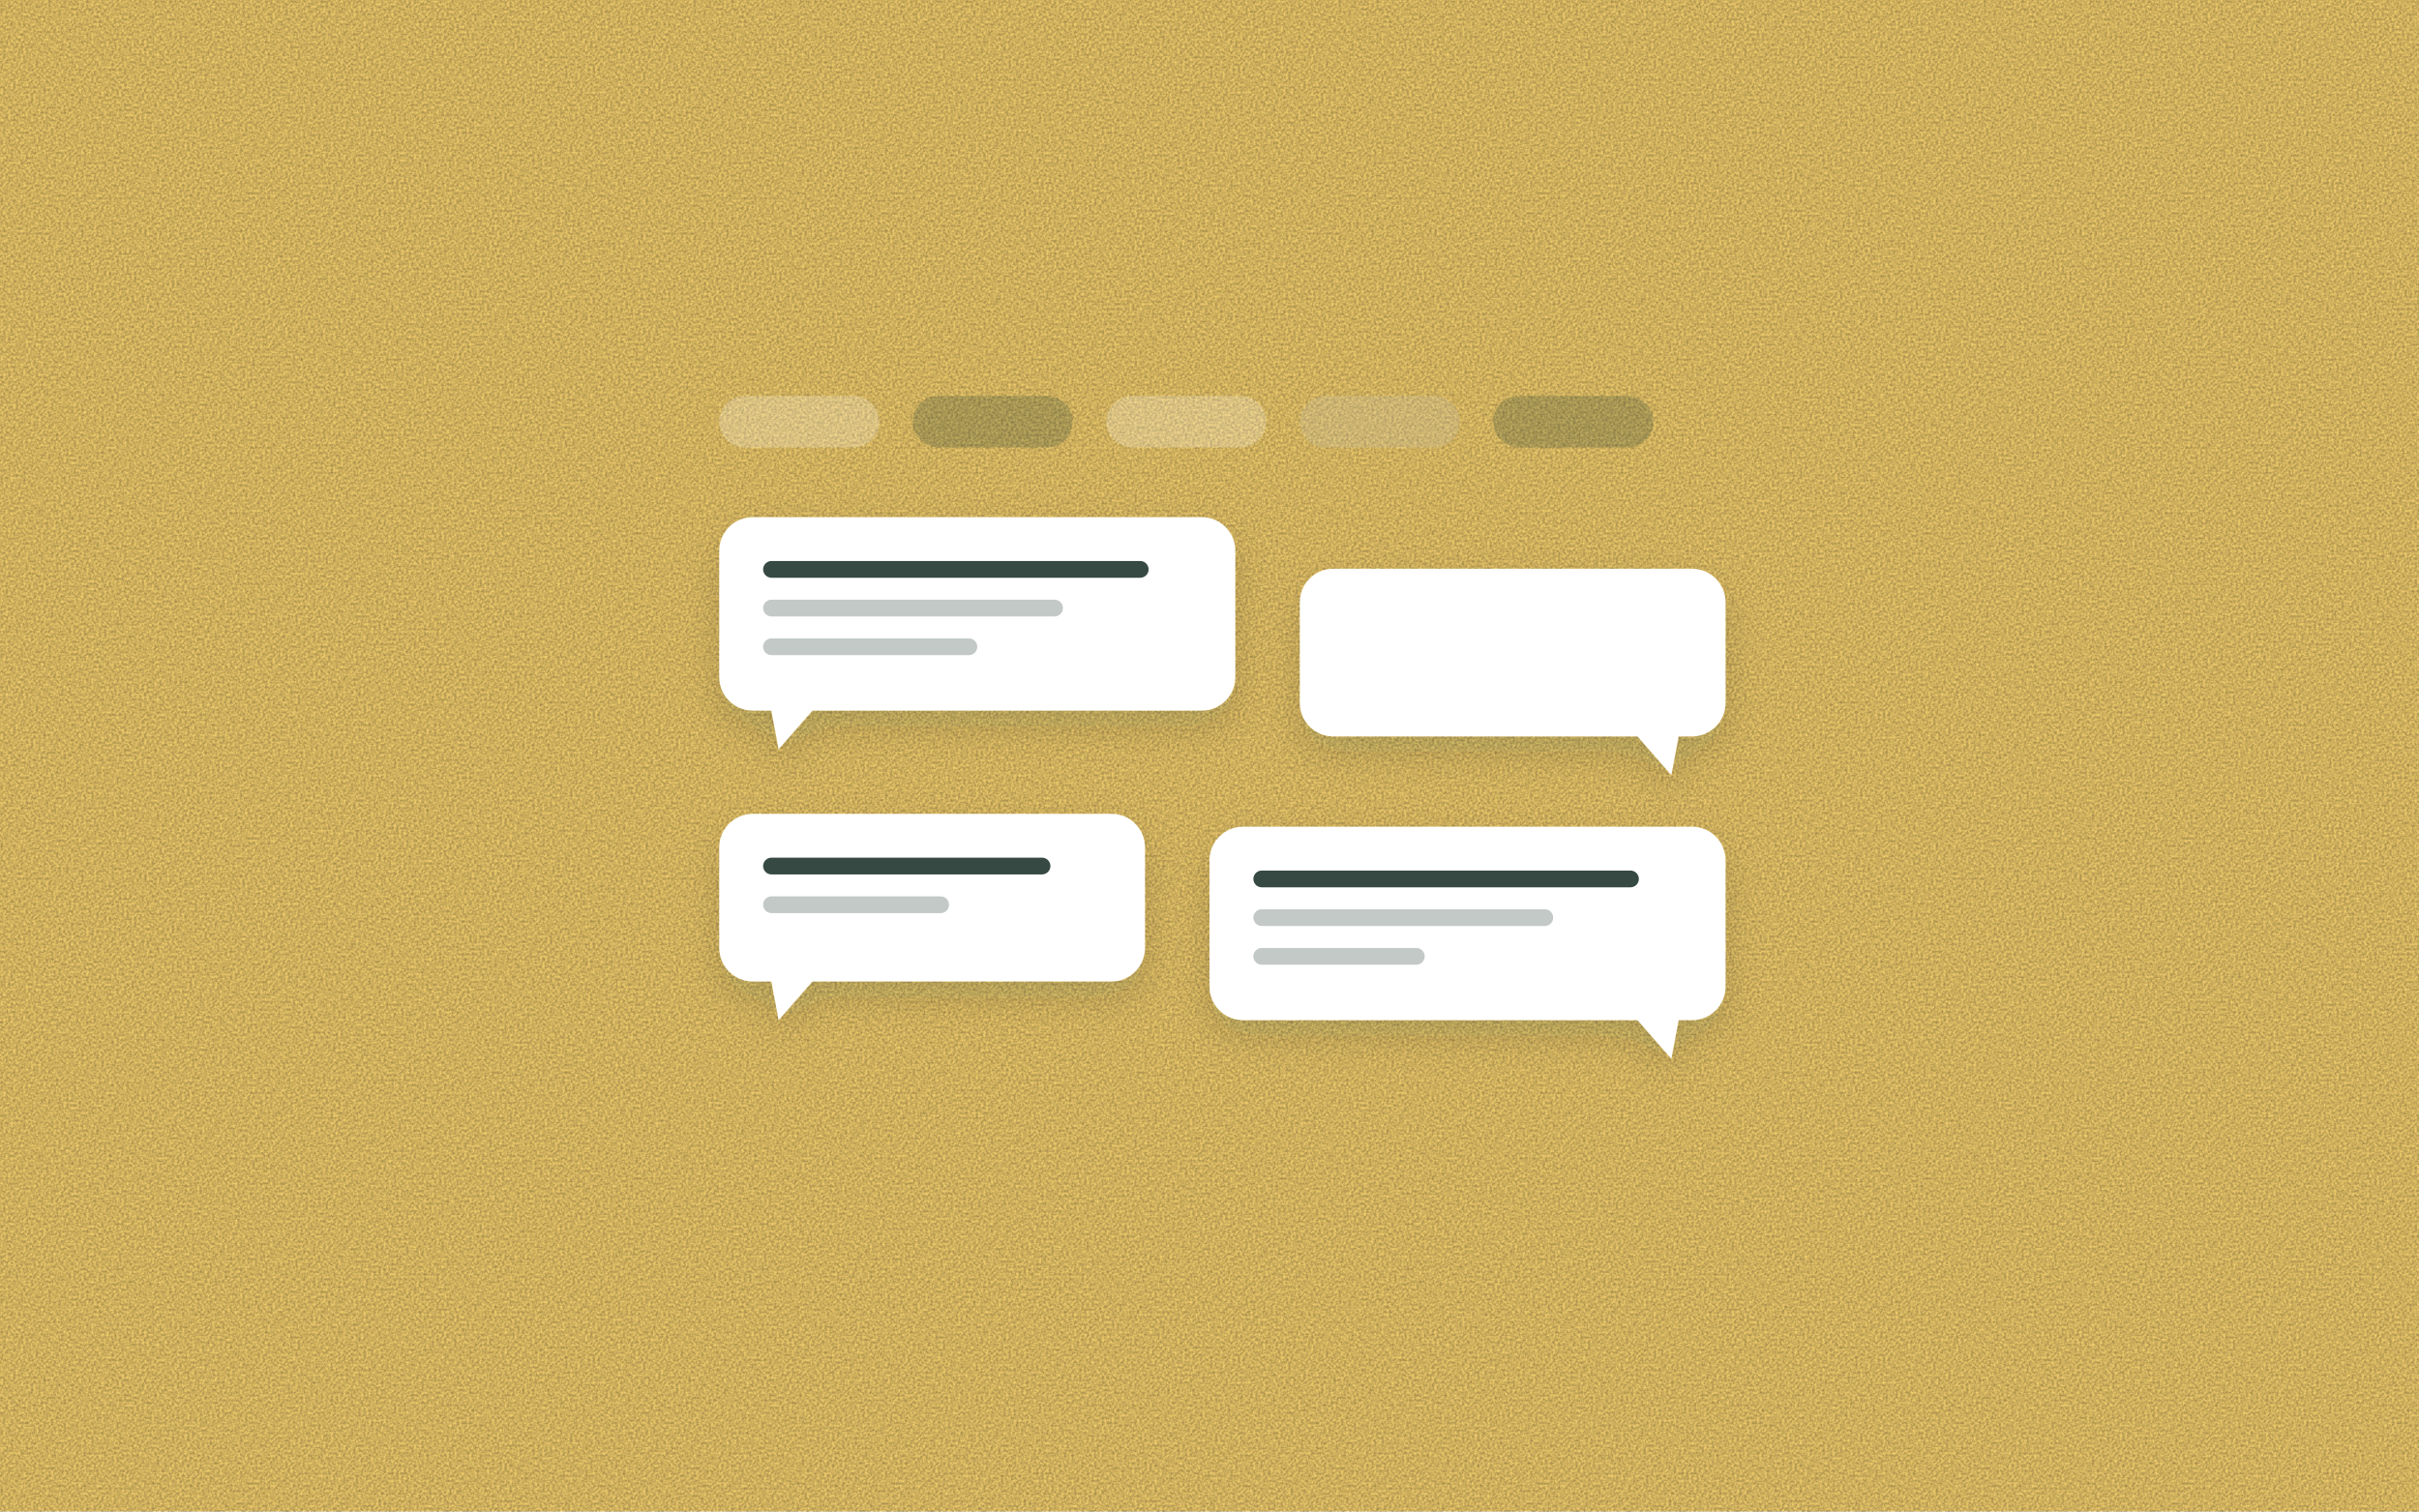
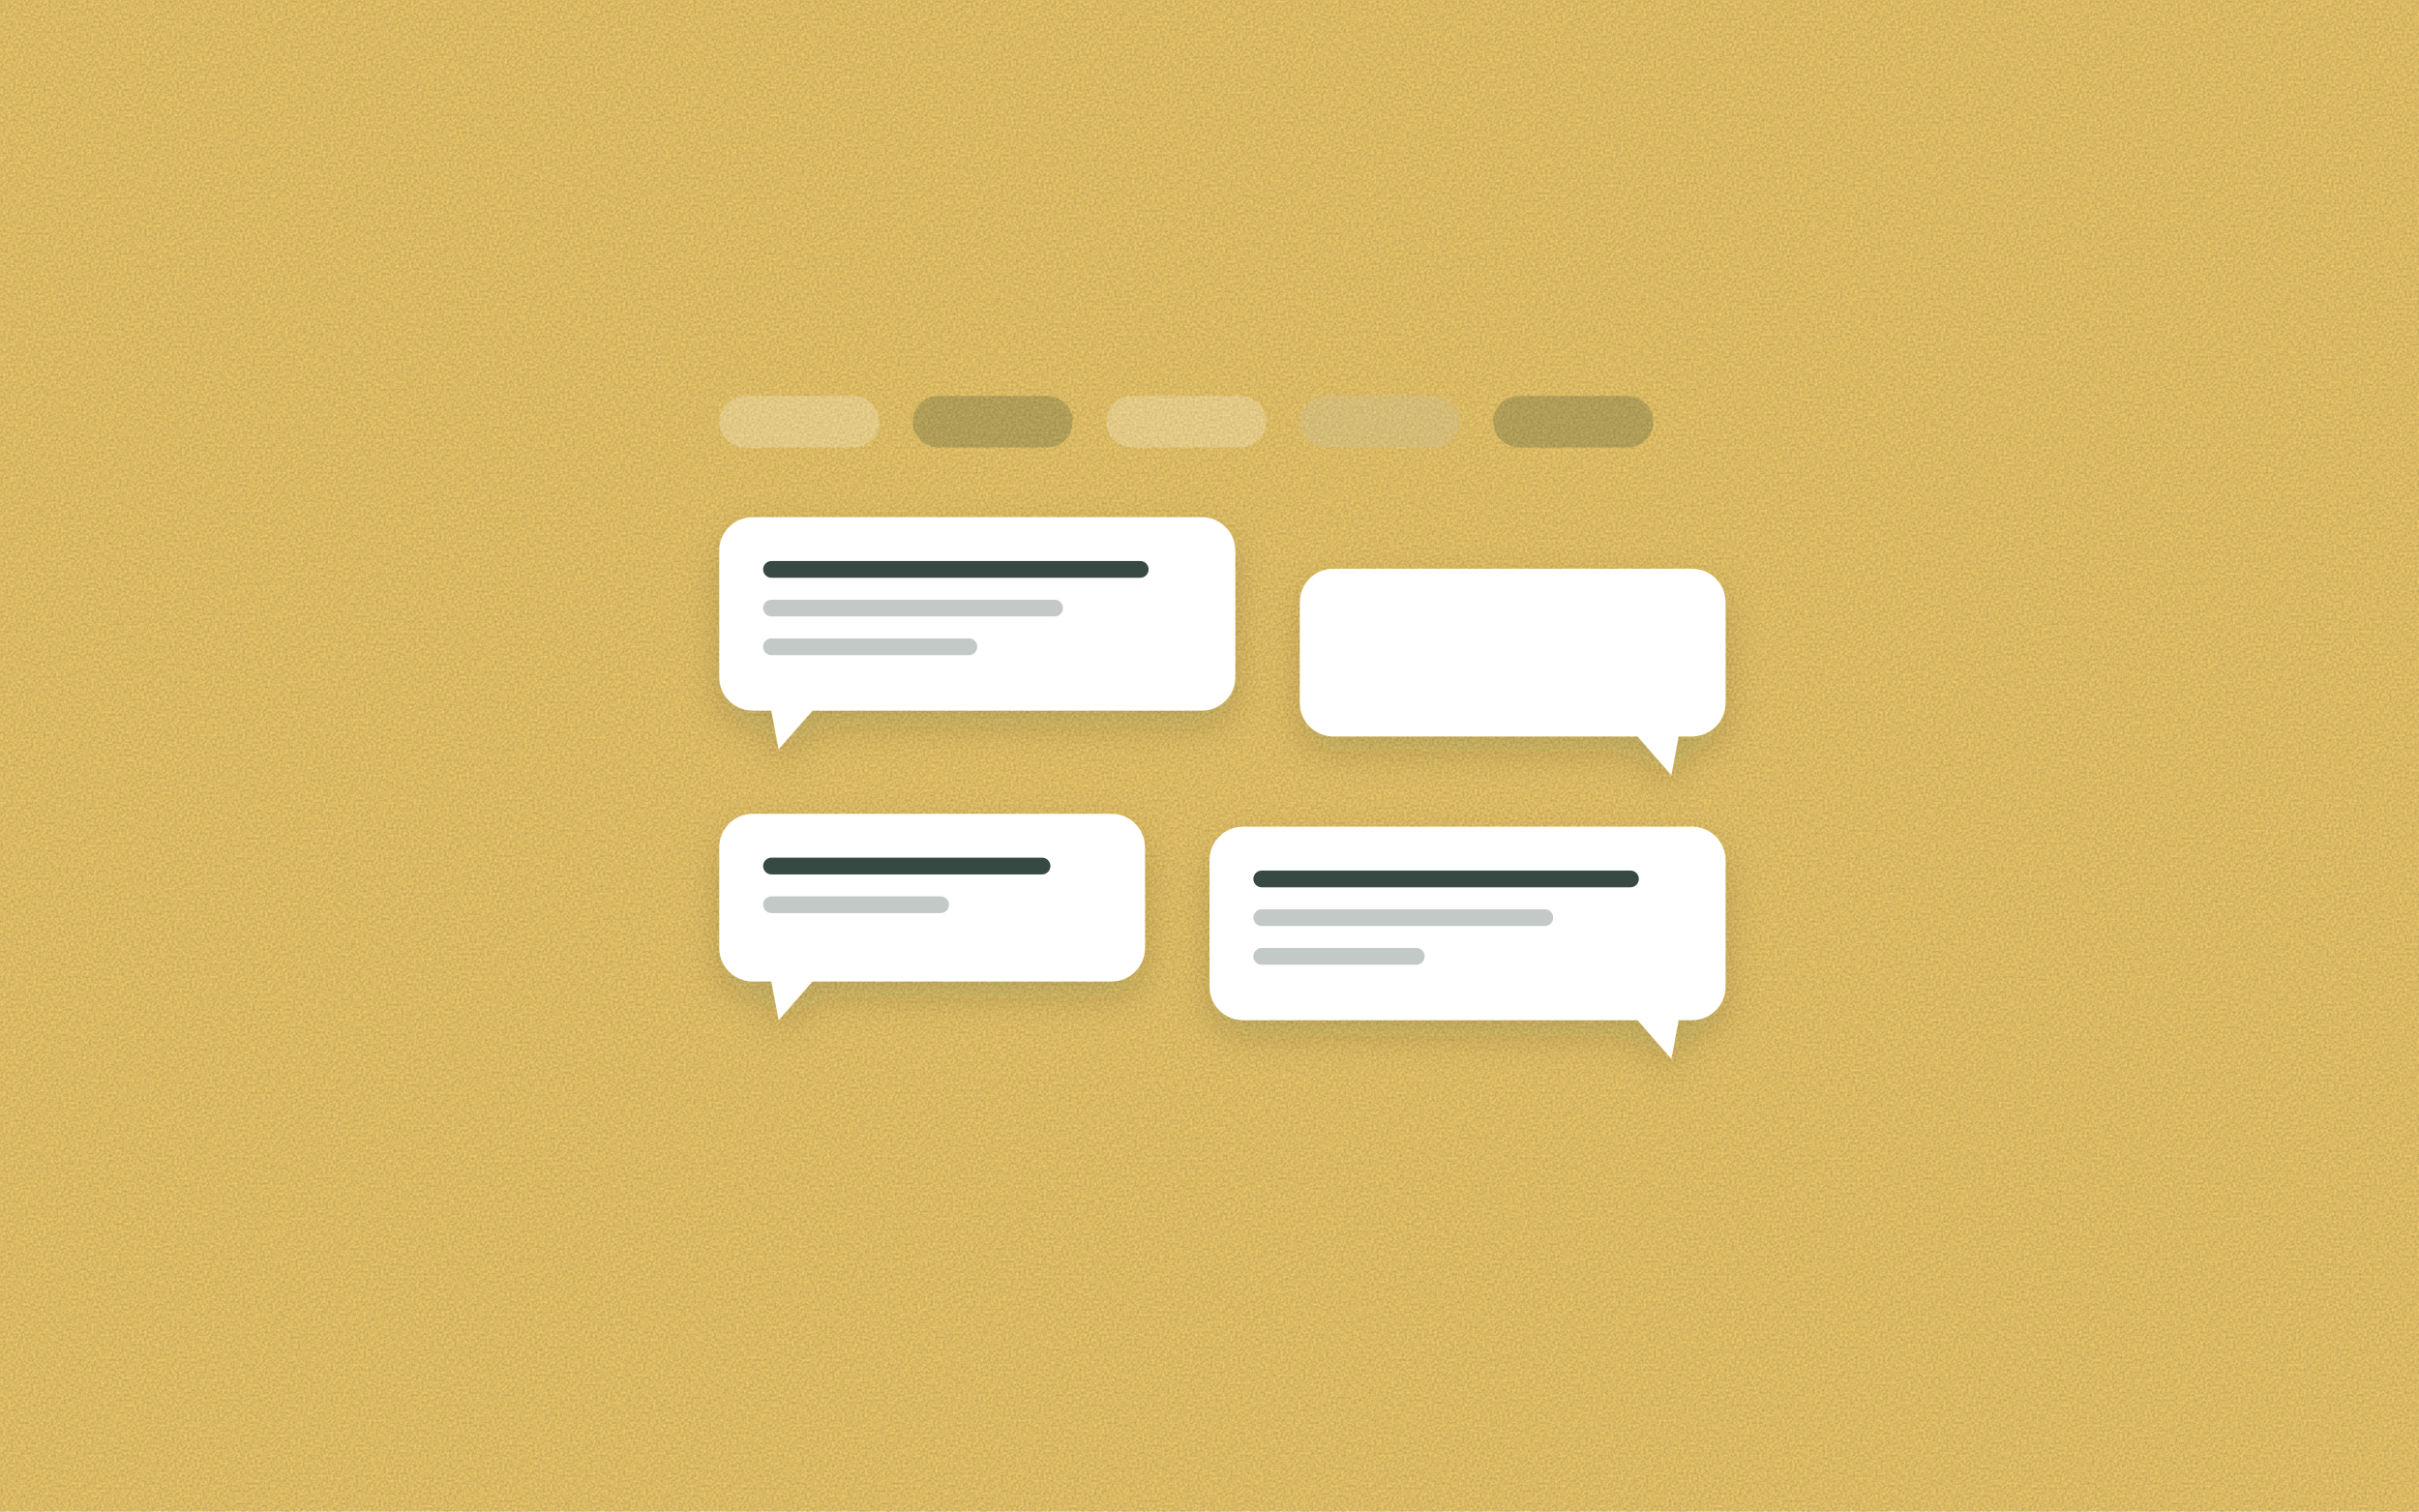
<svg xmlns="http://www.w3.org/2000/svg" viewBox="0 0 1200 750" width="1200" height="750">
  <defs>
    <linearGradient id="bg" x1="0.7" y1="0.1" x2="0.3" y2="0.9">
      <stop offset="0" stop-color="#ecc96b" />
      <stop offset="1" stop-color="#ecc96b" />
    </linearGradient>
    <filter id="sh" x="-20%" y="-20%" width="140%" height="160%">
      <feDropShadow dx="0" dy="12" stdDeviation="14" flood-color="#132a22" flood-opacity=".16" />
    </filter>
    <filter id="noise" x="0" y="0" width="100%" height="100%">
      <feTurbulence type="fractalNoise" baseFrequency=".8" numOctaves="2" stitchTiles="stitch" />
-       <feColorMatrix values="0 0 0 0 0 0 0 0 0 0 0 0 0 0 0 .5 0 0 0 -.12" />
+       <feColorMatrix values="0 0 0 0 0 0 0 0 0 0 0 0 0 0 0 .28 0 0 0 -.06" />
    </filter>
  </defs>
  <rect width="1200" height="750" fill="url(#bg)" />
  <rect width="1200" height="750" filter="url(#noise)" />
  <g transform="translate(600 375) scale(0.64) translate(-600 -375)">
    <rect x="220" y="96" width="124" height="40" rx="20" fill="#ffffff" fill-opacity=".22" />
    <rect x="370" y="96" width="124" height="40" rx="20" fill="#1c3f34" fill-opacity=".22" />
    <rect x="520" y="96" width="124" height="40" rx="20" fill="#ffffff" fill-opacity=".22" />
    <rect x="670" y="96" width="124" height="40" rx="20" fill="#c4c4bc" fill-opacity=".22" />
    <rect x="820" y="96" width="124" height="40" rx="20" fill="#1c3f34" fill-opacity=".22" />
    <g filter="url(#sh)">
      <rect x="220" y="190" width="400" height="150" rx="26" fill="#fff" />
      <polygon points="260,338 294,338 266,370" fill="#fff" />
    </g>
    <rect x="254" y="224" width="298.8" height="13" rx="6.5" fill="#132a22" fill-opacity="0.85" />
    <rect x="254" y="254" width="232.4" height="13" rx="6.5" fill="#132a22" fill-opacity="0.25" />
    <rect x="254" y="284" width="166" height="13" rx="6.5" fill="#132a22" fill-opacity="0.25" />
    <g filter="url(#sh)">
      <rect x="670" y="230" width="330" height="130" rx="26" fill="#ffffff" />
      <polygon points="930,358 964,358 958,390" fill="#ffffff" />
    </g>
    <rect x="704" y="264" width="209.6" height="13" rx="6.5" fill="#fff" fill-opacity="0.85" />
    <rect x="704" y="294" width="157.2" height="13" rx="6.5" fill="#fff" fill-opacity="0.25" />
    <g filter="url(#sh)">
      <rect x="220" y="420" width="330" height="130" rx="26" fill="#fff" />
      <polygon points="260,548 294,548 266,580" fill="#fff" />
    </g>
    <rect x="254" y="454" width="222.7" height="13" rx="6.5" fill="#132a22" fill-opacity="0.85" />
    <rect x="254" y="484" width="144.1" height="13" rx="6.5" fill="#132a22" fill-opacity="0.25" />
    <g filter="url(#sh)">
      <rect x="600" y="430" width="400" height="150" rx="26" fill="#fff" />
      <polygon points="930,578 964,578 958,610" fill="#fff" />
    </g>
    <rect x="634" y="464" width="298.8" height="13" rx="6.5" fill="#132a22" fill-opacity="0.85" />
    <rect x="634" y="494" width="232.4" height="13" rx="6.5" fill="#132a22" fill-opacity="0.25" />
    <rect x="634" y="524" width="132.8" height="13" rx="6.5" fill="#132a22" fill-opacity="0.25" />
  </g>
</svg>
